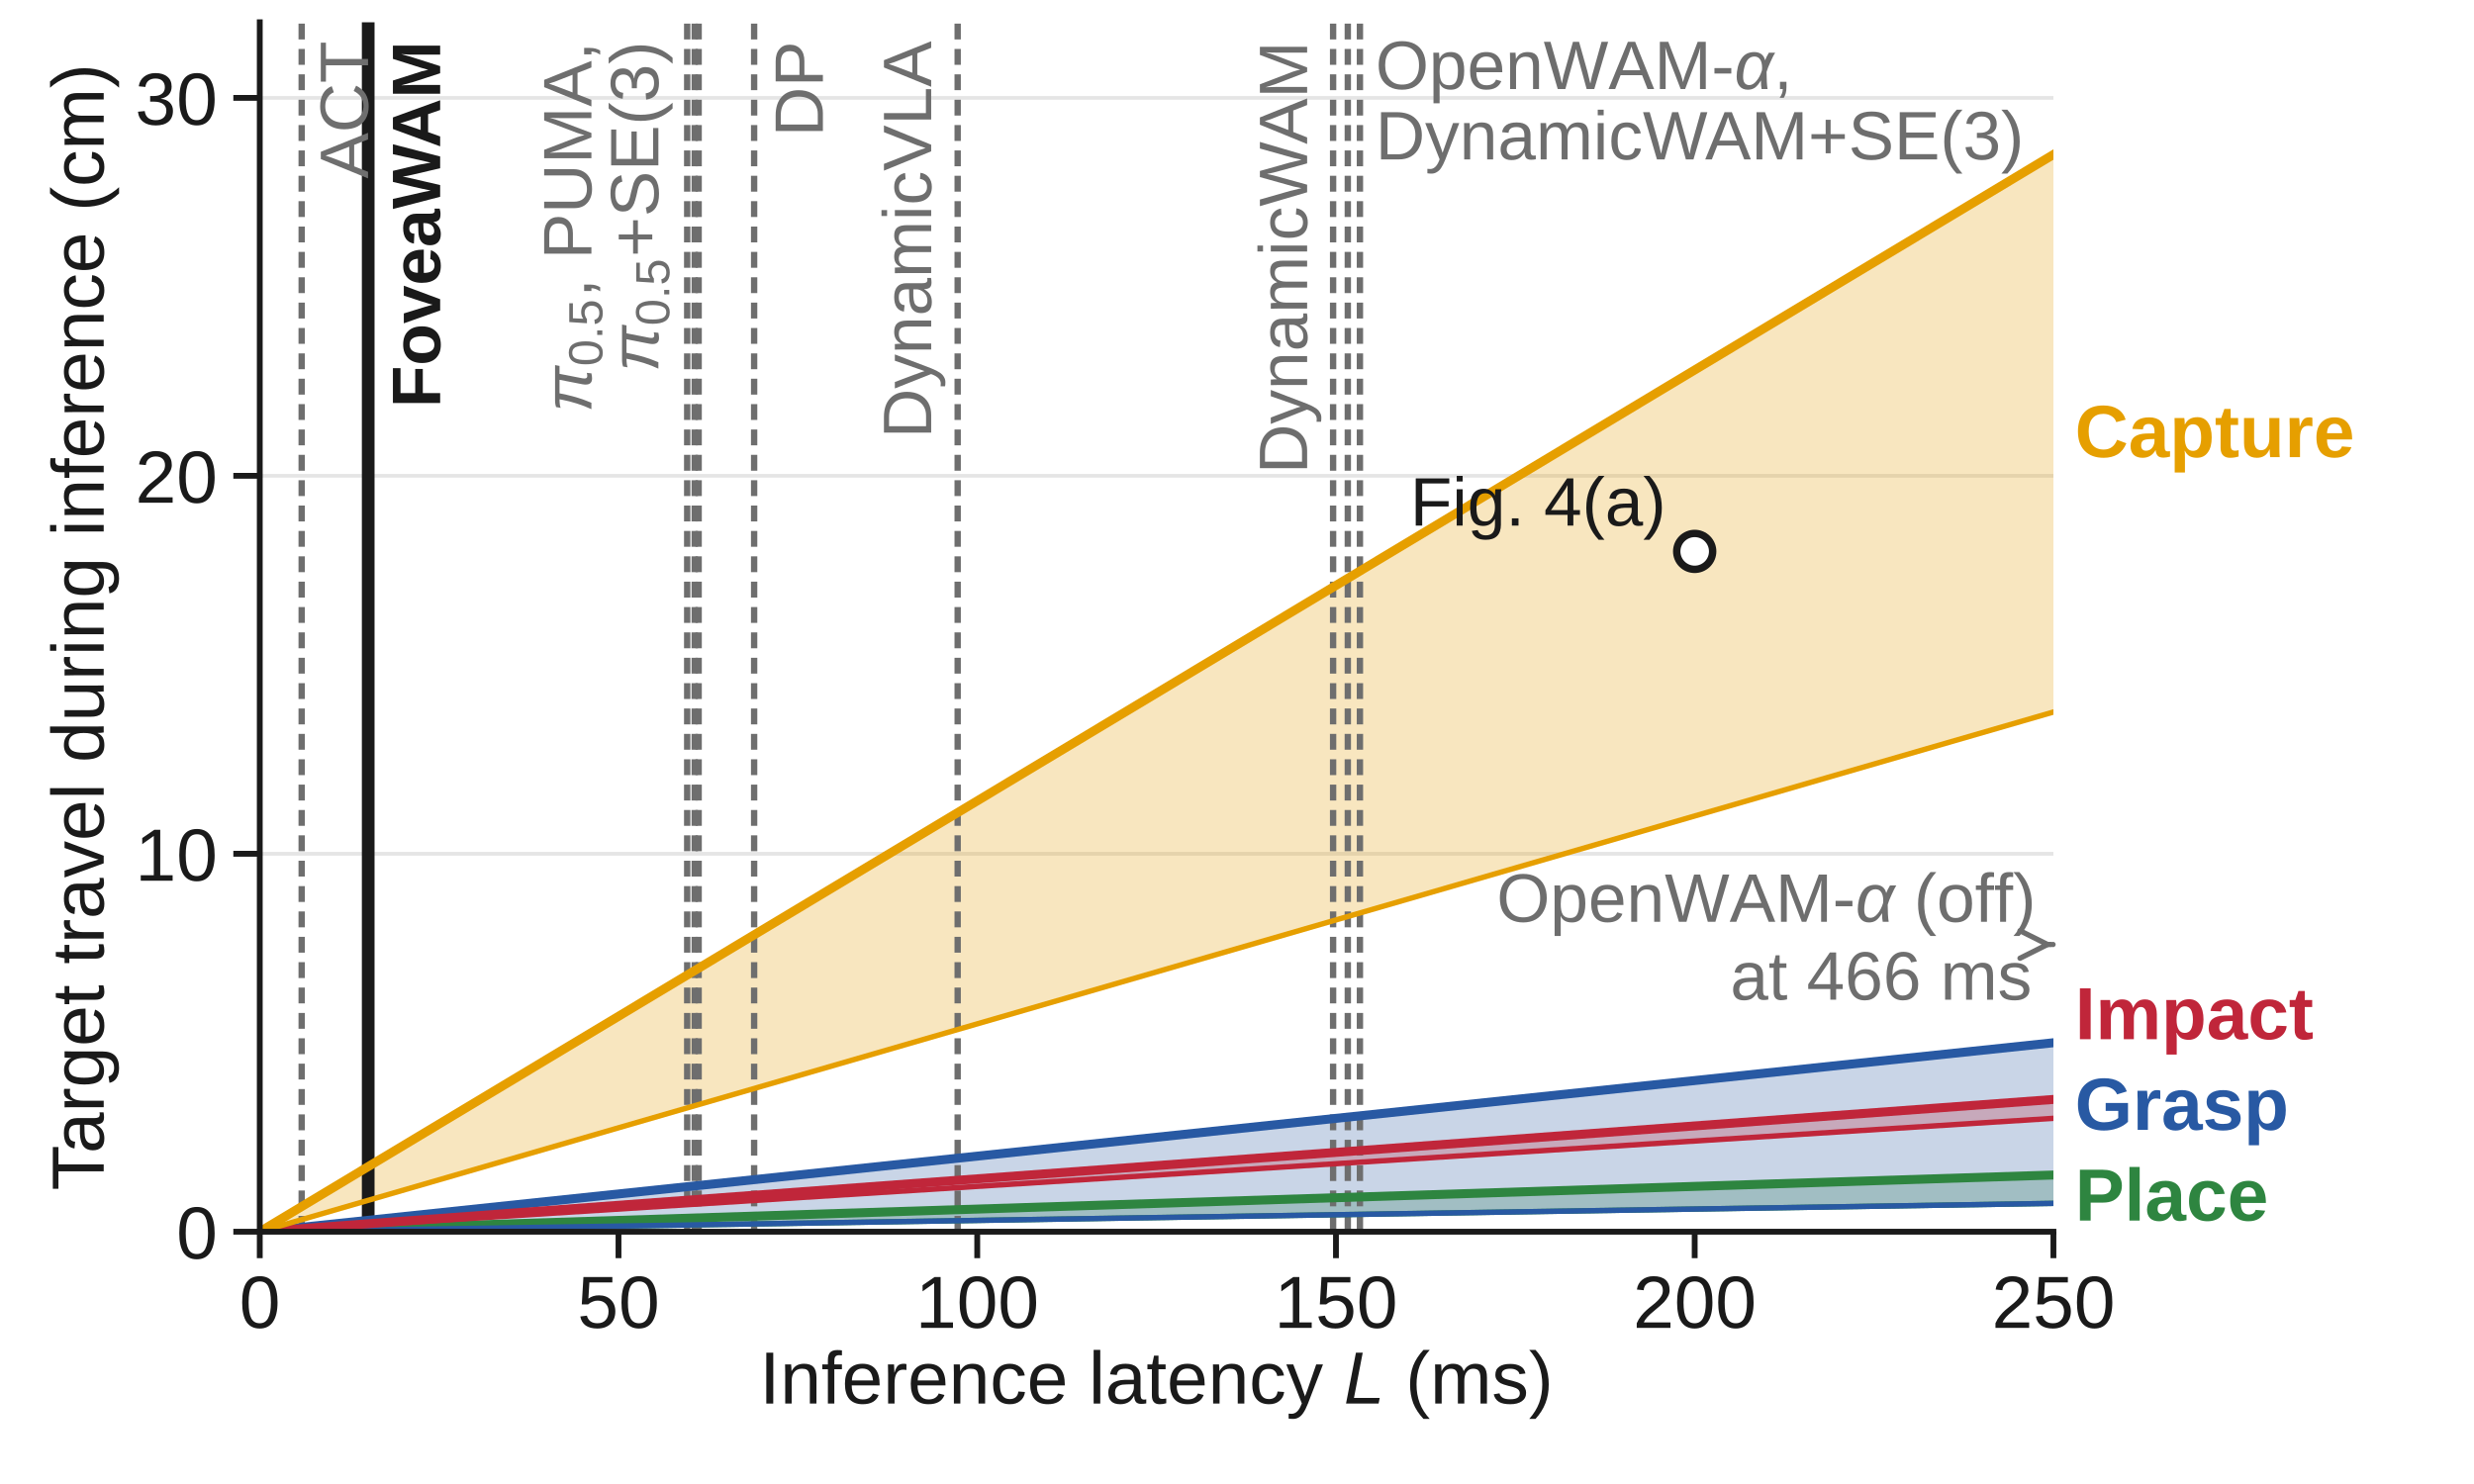
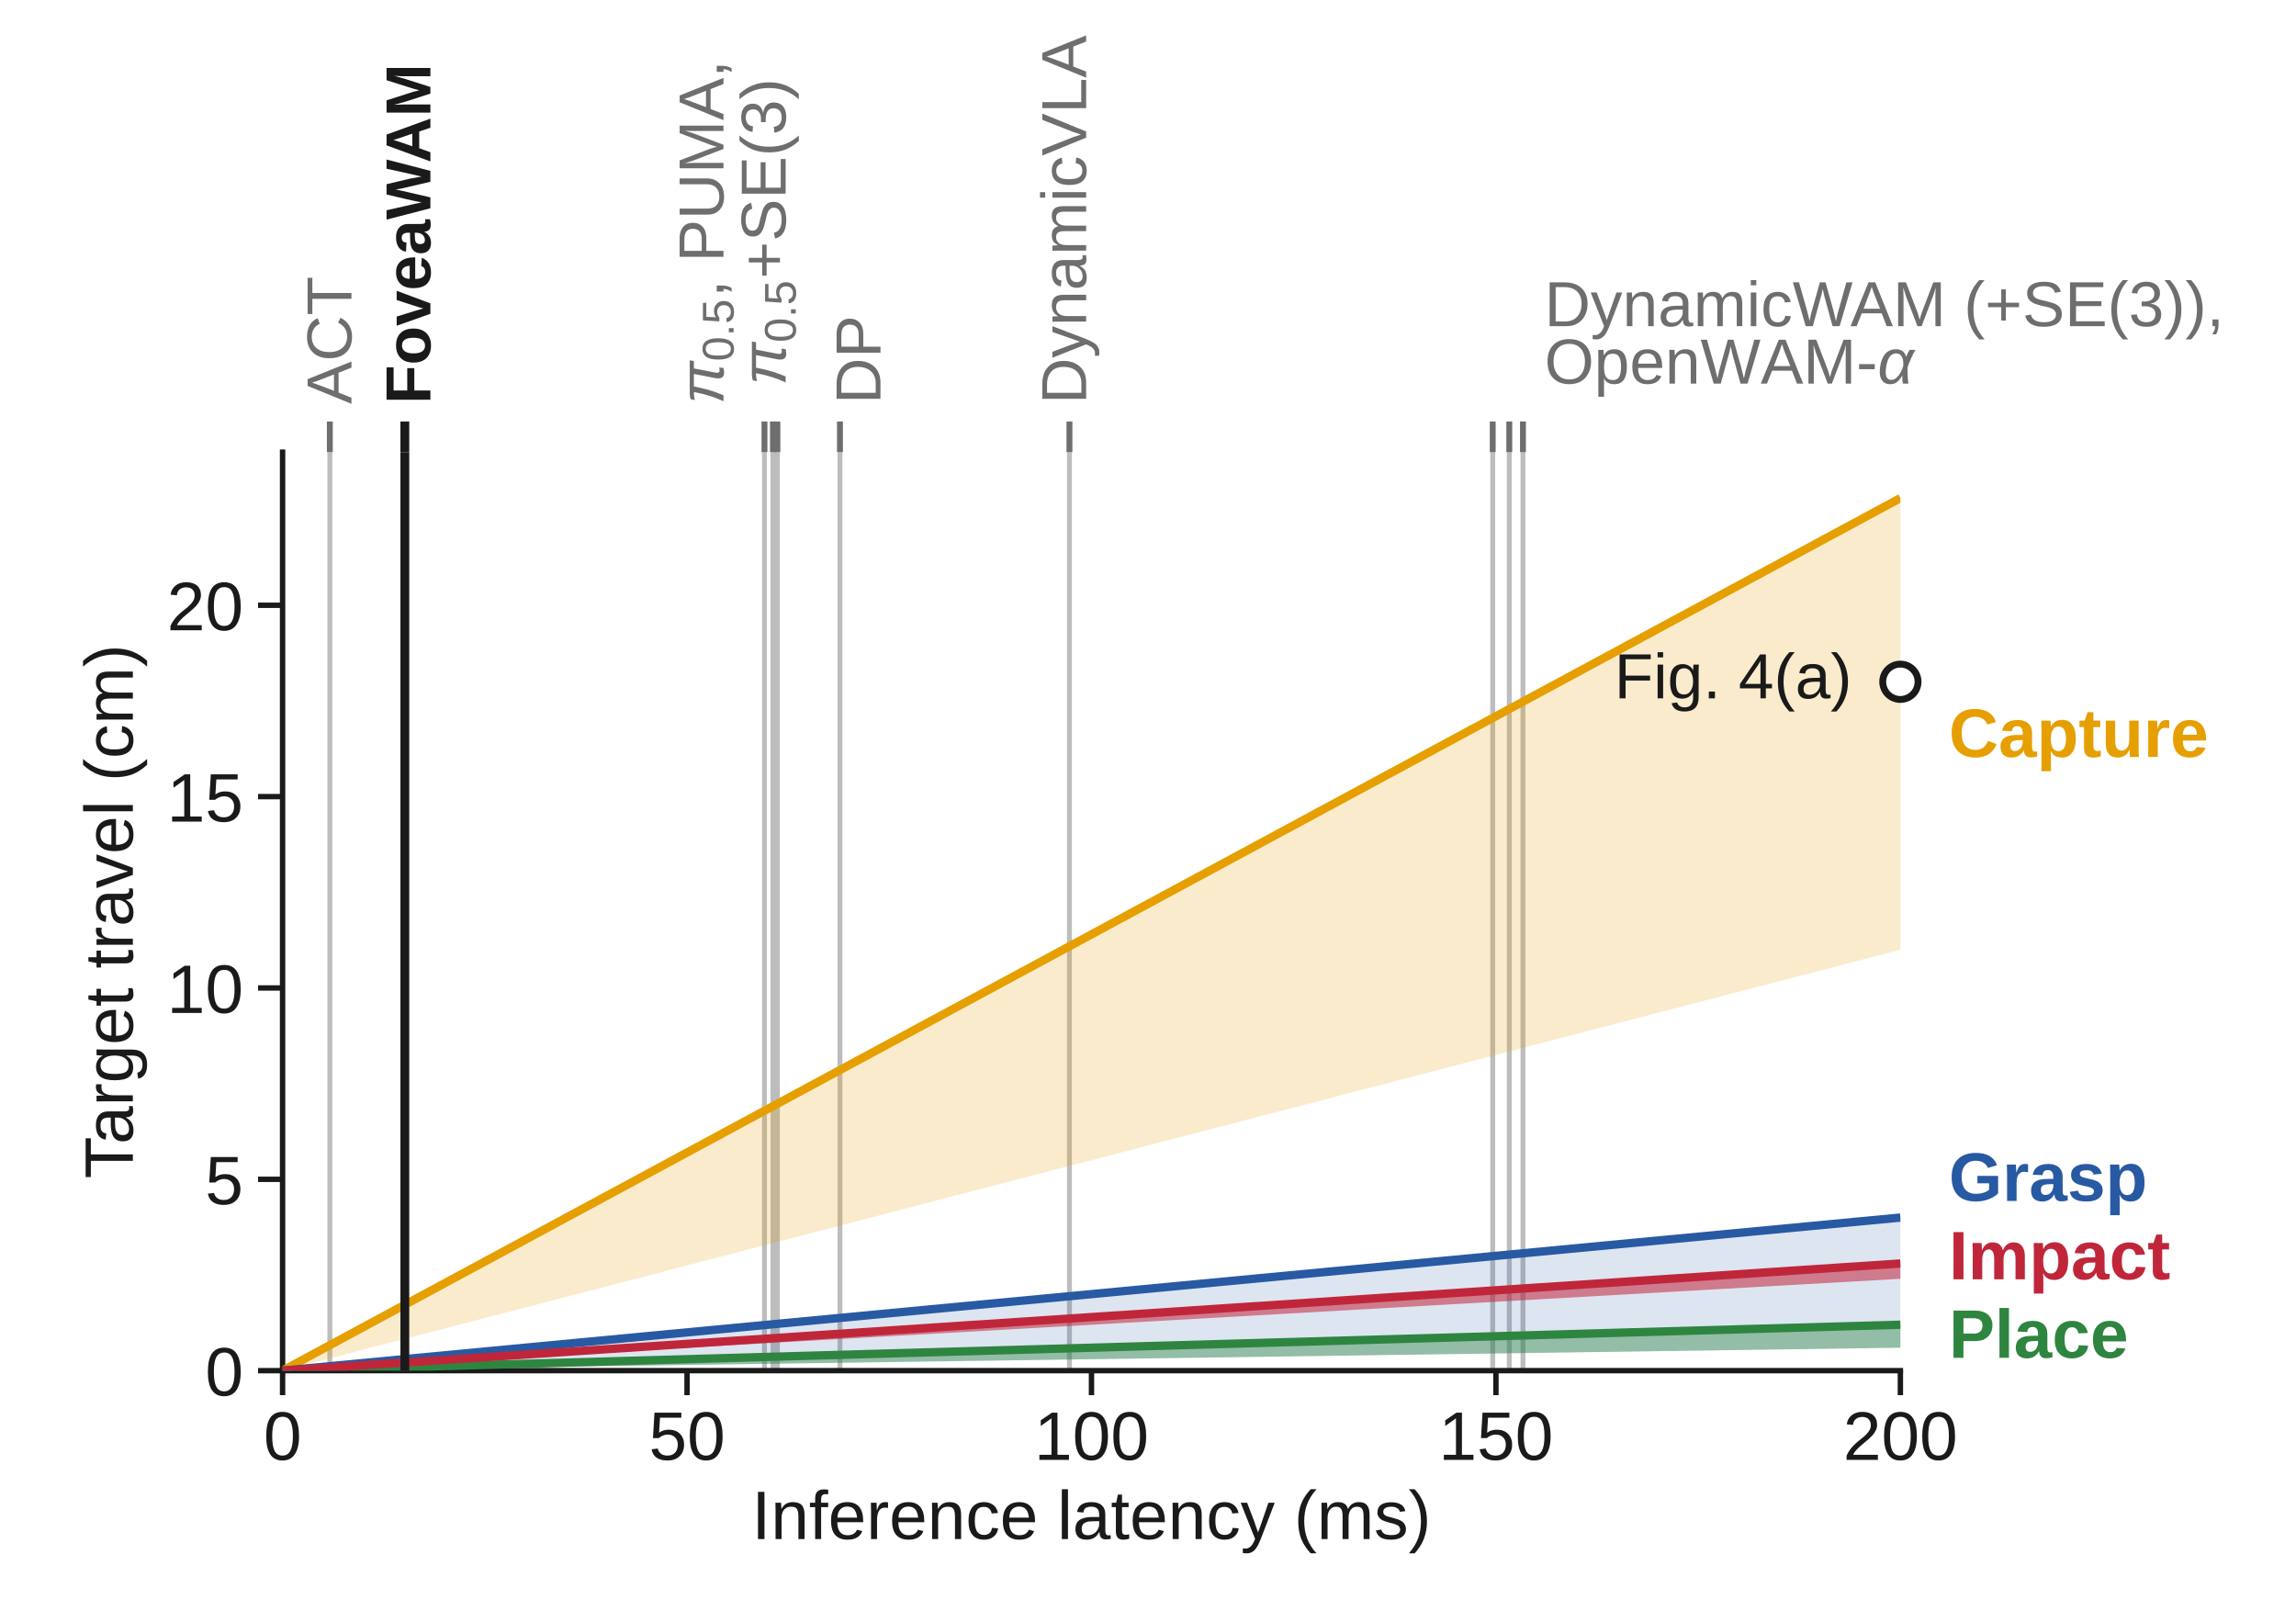
- <svg xmlns="http://www.w3.org/2000/svg" xmlns:xlink="http://www.w3.org/1999/xlink" width="234pt" height="140.4pt" viewBox="0 0 234 140.4" version="1.1">
+ <svg xmlns="http://www.w3.org/2000/svg" xmlns:xlink="http://www.w3.org/1999/xlink" width="234pt" height="164.16pt" viewBox="0 0 234 164.16" version="1.1">
  <defs>
    <style type="text/css">*{stroke-linejoin: round; stroke-linecap: butt}</style>
  </defs>
  <g id="figure_1">
    <g id="patch_1">
-       <path d="M 0 140.4  L 234 140.4  L 234 0  L 0 0  z " style="fill: #ffffff" />
+       <path d="M 0 164.16  L 234 164.16  L 234 0  L 0 0  z " style="fill: #ffffff" />
    </g>
    <g id="axes_1">
      <g id="patch_2">
-         <path d="M 24.57 116.532  L 194.22 116.532  L 194.22 2.106  L 24.57 2.106  z " style="fill: #ffffff" />
+         <path d="M 28.8 139.68  L 193.68 139.68  L 193.68 46.08  L 28.8 46.08  z " style="fill: #ffffff" />
+       </g>
+       <g id="line2d_1">
+         <path d="M 33.616 139.68  L 33.616 46.08  " clip-path="url(#p9ac12b95b9)" style="fill: none; stroke: #bdbdbd; stroke-width: 0.5; stroke-linecap: square" />
+       </g>
+       <g id="line2d_2">
+         <path d="M 85.606 139.68  L 85.606 46.08  " clip-path="url(#p9ac12b95b9)" style="fill: none; stroke: #bdbdbd; stroke-width: 0.5; stroke-linecap: square" />
+       </g>
+       <g id="line2d_3">
+         <path d="M 77.912 139.68  L 77.912 46.08  " clip-path="url(#p9ac12b95b9)" style="fill: none; stroke: #bdbdbd; stroke-width: 0.5; stroke-linecap: square" />
+       </g>
+       <g id="line2d_4">
+         <path d="M 79.229 139.68  L 79.229 46.08  " clip-path="url(#p9ac12b95b9)" style="fill: none; stroke: #bdbdbd; stroke-width: 0.5; stroke-linecap: square" />
+       </g>
+       <g id="line2d_5">
+         <path d="M 108.993 139.68  L 108.993 46.08  " clip-path="url(#p9ac12b95b9)" style="fill: none; stroke: #bdbdbd; stroke-width: 0.5; stroke-linecap: square" />
+       </g>
+       <g id="line2d_6">
+         <path d="M 153.822 139.68  L 153.822 46.08  " clip-path="url(#p9ac12b95b9)" style="fill: none; stroke: #bdbdbd; stroke-width: 0.5; stroke-linecap: square" />
+       </g>
+       <g id="line2d_7">
+         <path d="M 152.132 139.68  L 152.132 46.08  " clip-path="url(#p9ac12b95b9)" style="fill: none; stroke: #bdbdbd; stroke-width: 0.5; stroke-linecap: square" />
+       </g>
+       <g id="line2d_8">
+         <path d="M 155.214 139.68  L 155.214 46.08  " clip-path="url(#p9ac12b95b9)" style="fill: none; stroke: #bdbdbd; stroke-width: 0.5; stroke-linecap: square" />
+       </g>
+       <g id="line2d_9">
+         <path d="M 78.777 139.68  L 78.777 46.08  " clip-path="url(#p9ac12b95b9)" style="fill: none; stroke: #bdbdbd; stroke-width: 0.5; stroke-linecap: square" />
      </g>
      <g id="matplotlib.axis_1">
        <g id="xtick_1">
-           <g id="line2d_1">
+           <g id="line2d_10">
            <defs>
-               <path id="me0f087874d" d="M 0 0  L 0 2.5  " style="stroke: #1a1a1a; stroke-width: 0.55" />
+               <path id="m6f6cb8766a" d="M 0 0  L 0 2.5  " style="stroke: #1a1a1a; stroke-width: 0.55" />
            </defs>
            <g>
-               <use xlink:href="#me0f087874d" x="24.57" y="116.532" style="fill: #1a1a1a; stroke: #1a1a1a; stroke-width: 0.55" />
+               <use xlink:href="#m6f6cb8766a" x="28.8" y="139.68" style="fill: #1a1a1a; stroke: #1a1a1a; stroke-width: 0.55" />
            </g>
          </g>
          <g id="text_1">
-             <text style="font-size: 7px; font-family: 'Liberation Sans'; text-anchor: middle; fill: #1a1a1a" x="24.57" y="125.628" transform="rotate(-0 24.57 125.6282)">0</text>
+             <text style="font-size: 7px; font-family: 'Liberation Sans'; text-anchor: middle; fill: #1a1a1a" x="28.8" y="148.776" transform="rotate(-0 28.8 148.7762)">0</text>
          </g>
        </g>
        <g id="xtick_2">
-           <g id="line2d_2">
-             <g>
-               <use xlink:href="#me0f087874d" x="58.5" y="116.532" style="fill: #1a1a1a; stroke: #1a1a1a; stroke-width: 0.55" />
+           <g id="line2d_11">
+             <g>
+               <use xlink:href="#m6f6cb8766a" x="70.02" y="139.68" style="fill: #1a1a1a; stroke: #1a1a1a; stroke-width: 0.55" />
            </g>
          </g>
          <g id="text_2">
-             <text style="font-size: 7px; font-family: 'Liberation Sans'; text-anchor: middle; fill: #1a1a1a" x="58.5" y="125.628" transform="rotate(-0 58.5 125.6282)">50</text>
+             <text style="font-size: 7px; font-family: 'Liberation Sans'; text-anchor: middle; fill: #1a1a1a" x="70.02" y="148.776" transform="rotate(-0 70.02 148.7762)">50</text>
          </g>
        </g>
        <g id="xtick_3">
-           <g id="line2d_3">
-             <g>
-               <use xlink:href="#me0f087874d" x="92.43" y="116.532" style="fill: #1a1a1a; stroke: #1a1a1a; stroke-width: 0.55" />
+           <g id="line2d_12">
+             <g>
+               <use xlink:href="#m6f6cb8766a" x="111.24" y="139.68" style="fill: #1a1a1a; stroke: #1a1a1a; stroke-width: 0.55" />
            </g>
          </g>
          <g id="text_3">
-             <text style="font-size: 7px; font-family: 'Liberation Sans'; text-anchor: middle; fill: #1a1a1a" x="92.43" y="125.628" transform="rotate(-0 92.43 125.6282)">100</text>
+             <text style="font-size: 7px; font-family: 'Liberation Sans'; text-anchor: middle; fill: #1a1a1a" x="111.24" y="148.776" transform="rotate(-0 111.24 148.7762)">100</text>
          </g>
        </g>
        <g id="xtick_4">
-           <g id="line2d_4">
-             <g>
-               <use xlink:href="#me0f087874d" x="126.36" y="116.532" style="fill: #1a1a1a; stroke: #1a1a1a; stroke-width: 0.55" />
+           <g id="line2d_13">
+             <g>
+               <use xlink:href="#m6f6cb8766a" x="152.46" y="139.68" style="fill: #1a1a1a; stroke: #1a1a1a; stroke-width: 0.55" />
            </g>
          </g>
          <g id="text_4">
-             <text style="font-size: 7px; font-family: 'Liberation Sans'; text-anchor: middle; fill: #1a1a1a" x="126.36" y="125.628" transform="rotate(-0 126.36 125.6282)">150</text>
+             <text style="font-size: 7px; font-family: 'Liberation Sans'; text-anchor: middle; fill: #1a1a1a" x="152.46" y="148.776" transform="rotate(-0 152.46 148.7762)">150</text>
          </g>
        </g>
        <g id="xtick_5">
-           <g id="line2d_5">
-             <g>
-               <use xlink:href="#me0f087874d" x="160.29" y="116.532" style="fill: #1a1a1a; stroke: #1a1a1a; stroke-width: 0.55" />
+           <g id="line2d_14">
+             <g>
+               <use xlink:href="#m6f6cb8766a" x="193.68" y="139.68" style="fill: #1a1a1a; stroke: #1a1a1a; stroke-width: 0.55" />
            </g>
          </g>
          <g id="text_5">
-             <text style="font-size: 7px; font-family: 'Liberation Sans'; text-anchor: middle; fill: #1a1a1a" x="160.29" y="125.628" transform="rotate(-0 160.29 125.6282)">200</text>
-           </g>
-         </g>
-         <g id="xtick_6">
-           <g id="line2d_6">
-             <g>
-               <use xlink:href="#me0f087874d" x="194.22" y="116.532" style="fill: #1a1a1a; stroke: #1a1a1a; stroke-width: 0.55" />
-             </g>
-           </g>
-           <g id="text_6">
-             <text style="font-size: 7px; font-family: 'Liberation Sans'; text-anchor: middle; fill: #1a1a1a" x="194.22" y="125.628" transform="rotate(-0 194.22 125.6282)">250</text>
-           </g>
-         </g>
-         <g id="text_7">
-           <g style="fill: #1a1a1a" transform="translate(71.84 133.7113)">
-             <text>
-               <tspan x="0" y="-0.922" style="font-size: 7px; font-family: 'Liberation Sans'; fill: #1a1a1a">I</tspan>
-               <tspan x="1.945" y="-0.922" style="font-size: 7px; font-family: 'Liberation Sans'; fill: #1a1a1a">n</tspan>
-               <tspan x="5.838" y="-0.922" style="font-size: 7px; font-family: 'Liberation Sans'; fill: #1a1a1a">f</tspan>
-               <tspan x="7.783" y="-0.922" style="font-size: 7px; font-family: 'Liberation Sans'; fill: #1a1a1a">e</tspan>
-               <tspan x="11.676" y="-0.922" style="font-size: 7px; font-family: 'Liberation Sans'; fill: #1a1a1a">r</tspan>
-               <tspan x="14.007" y="-0.922" style="font-size: 7px; font-family: 'Liberation Sans'; fill: #1a1a1a">e</tspan>
-               <tspan x="17.9" y="-0.922" style="font-size: 7px; font-family: 'Liberation Sans'; fill: #1a1a1a">n</tspan>
-               <tspan x="21.793" y="-0.922" style="font-size: 7px; font-family: 'Liberation Sans'; fill: #1a1a1a">c</tspan>
-               <tspan x="25.293" y="-0.922" style="font-size: 7px; font-family: 'Liberation Sans'; fill: #1a1a1a">e</tspan>
-               <tspan x="29.186" y="-0.922" style="font-size: 7px; font-family: 'Liberation Sans'; fill: #1a1a1a"> </tspan>
-               <tspan x="31.131" y="-0.922" style="font-size: 7px; font-family: 'Liberation Sans'; fill: #1a1a1a">l</tspan>
-               <tspan x="32.686" y="-0.922" style="font-size: 7px; font-family: 'Liberation Sans'; fill: #1a1a1a">a</tspan>
-               <tspan x="36.579" y="-0.922" style="font-size: 7px; font-family: 'Liberation Sans'; fill: #1a1a1a">t</tspan>
-               <tspan x="38.524" y="-0.922" style="font-size: 7px; font-family: 'Liberation Sans'; fill: #1a1a1a">e</tspan>
-               <tspan x="42.417" y="-0.922" style="font-size: 7px; font-family: 'Liberation Sans'; fill: #1a1a1a">n</tspan>
-               <tspan x="46.31" y="-0.922" style="font-size: 7px; font-family: 'Liberation Sans'; fill: #1a1a1a">c</tspan>
-               <tspan x="49.81" y="-0.922" style="font-size: 7px; font-family: 'Liberation Sans'; fill: #1a1a1a">y</tspan>
-               <tspan x="53.31" y="-0.922" style="font-size: 7px; font-family: 'Liberation Sans'; fill: #1a1a1a"> </tspan>
-               <tspan x="59.148" y="-0.922" style="font-size: 7px; font-family: 'Liberation Sans'; fill: #1a1a1a"> </tspan>
-               <tspan x="61.093" y="-0.922" style="font-size: 7px; font-family: 'Liberation Sans'; fill: #1a1a1a">(</tspan>
-               <tspan x="63.424" y="-0.922" style="font-size: 7px; font-family: 'Liberation Sans'; fill: #1a1a1a">m</tspan>
-               <tspan x="69.255" y="-0.922" style="font-size: 7px; font-family: 'Liberation Sans'; fill: #1a1a1a">s</tspan>
-               <tspan x="72.755" y="-0.922" style="font-size: 7px; font-family: 'Liberation Sans'; fill: #1a1a1a">)</tspan>
-               <tspan x="55.255" y="-0.922" style="font-style: italic; font-size: 7px; font-family: 'Liberation Sans'; fill: #1a1a1a">L</tspan>
-             </text>
-           </g>
+             <text style="font-size: 7px; font-family: 'Liberation Sans'; text-anchor: middle; fill: #1a1a1a" x="193.68" y="148.776" transform="rotate(-0 193.68 148.7762)">200</text>
+           </g>
+         </g>
+         <g id="text_6">
+           <text style="font-size: 7px; font-family: 'Liberation Sans'; text-anchor: middle; fill: #1a1a1a" x="111.24" y="156.846" transform="rotate(-0 111.24 156.8455)">Inference latency (ms)</text>
        </g>
      </g>
      <g id="matplotlib.axis_2">
        <g id="ytick_1">
-           <g id="line2d_7">
-             <path d="M 24.57 116.532  L 194.22 116.532  " clip-path="url(#pb2170a3e5e)" style="fill: none; stroke: #e5e5e5; stroke-width: 0.35; stroke-linecap: square" />
-           </g>
-           <g id="line2d_8">
+           <g id="line2d_15">
            <defs>
-               <path id="mf1b3d84fa2" d="M 0 0  L -2.5 0  " style="stroke: #1a1a1a; stroke-width: 0.55" />
+               <path id="m7fd2b813ad" d="M 0 0  L -2.5 0  " style="stroke: #1a1a1a; stroke-width: 0.55" />
            </defs>
            <g>
-               <use xlink:href="#mf1b3d84fa2" x="24.57" y="116.532" style="fill: #1a1a1a; stroke: #1a1a1a; stroke-width: 0.55" />
+               <use xlink:href="#m7fd2b813ad" x="28.8" y="139.68" style="fill: #1a1a1a; stroke: #1a1a1a; stroke-width: 0.55" />
+             </g>
+           </g>
+           <g id="text_7">
+             <text style="font-size: 7px; font-family: 'Liberation Sans'; text-anchor: end; fill: #1a1a1a" x="24.8" y="142.228" transform="rotate(-0 24.8 142.2281)">0</text>
+           </g>
+         </g>
+         <g id="ytick_2">
+           <g id="line2d_16">
+             <g>
+               <use xlink:href="#m7fd2b813ad" x="28.8" y="120.18" style="fill: #1a1a1a; stroke: #1a1a1a; stroke-width: 0.55" />
            </g>
          </g>
          <g id="text_8">
-             <text style="font-size: 7px; font-family: 'Liberation Sans'; text-anchor: end; fill: #1a1a1a" x="20.57" y="119.08" transform="rotate(-0 20.57 119.0801)">0</text>
-           </g>
-         </g>
-         <g id="ytick_2">
-           <g id="line2d_9">
-             <path d="M 24.57 80.774  L 194.22 80.774  " clip-path="url(#pb2170a3e5e)" style="fill: none; stroke: #e5e5e5; stroke-width: 0.35; stroke-linecap: square" />
-           </g>
-           <g id="line2d_10">
-             <g>
-               <use xlink:href="#mf1b3d84fa2" x="24.57" y="80.774" style="fill: #1a1a1a; stroke: #1a1a1a; stroke-width: 0.55" />
+             <text style="font-size: 7px; font-family: 'Liberation Sans'; text-anchor: end; fill: #1a1a1a" x="24.8" y="122.728" transform="rotate(-0 24.8 122.7281)">5</text>
+           </g>
+         </g>
+         <g id="ytick_3">
+           <g id="line2d_17">
+             <g>
+               <use xlink:href="#m7fd2b813ad" x="28.8" y="100.68" style="fill: #1a1a1a; stroke: #1a1a1a; stroke-width: 0.55" />
            </g>
          </g>
          <g id="text_9">
-             <text style="font-size: 7px; font-family: 'Liberation Sans'; text-anchor: end; fill: #1a1a1a" x="20.57" y="83.322" transform="rotate(-0 20.57 83.32197)">10</text>
-           </g>
-         </g>
-         <g id="ytick_3">
-           <g id="line2d_11">
-             <path d="M 24.57 45.016  L 194.22 45.016  " clip-path="url(#pb2170a3e5e)" style="fill: none; stroke: #e5e5e5; stroke-width: 0.35; stroke-linecap: square" />
-           </g>
-           <g id="line2d_12">
-             <g>
-               <use xlink:href="#mf1b3d84fa2" x="24.57" y="45.016" style="fill: #1a1a1a; stroke: #1a1a1a; stroke-width: 0.55" />
+             <text style="font-size: 7px; font-family: 'Liberation Sans'; text-anchor: end; fill: #1a1a1a" x="24.8" y="103.228" transform="rotate(-0 24.8 103.2281)">10</text>
+           </g>
+         </g>
+         <g id="ytick_4">
+           <g id="line2d_18">
+             <g>
+               <use xlink:href="#m7fd2b813ad" x="28.8" y="81.18" style="fill: #1a1a1a; stroke: #1a1a1a; stroke-width: 0.55" />
            </g>
          </g>
          <g id="text_10">
-             <text style="font-size: 7px; font-family: 'Liberation Sans'; text-anchor: end; fill: #1a1a1a" x="20.57" y="47.564" transform="rotate(-0 20.57 47.56385)">20</text>
-           </g>
-         </g>
-         <g id="ytick_4">
-           <g id="line2d_13">
-             <path d="M 24.57 9.258  L 194.22 9.258  " clip-path="url(#pb2170a3e5e)" style="fill: none; stroke: #e5e5e5; stroke-width: 0.35; stroke-linecap: square" />
-           </g>
-           <g id="line2d_14">
-             <g>
-               <use xlink:href="#mf1b3d84fa2" x="24.57" y="9.258" style="fill: #1a1a1a; stroke: #1a1a1a; stroke-width: 0.55" />
+             <text style="font-size: 7px; font-family: 'Liberation Sans'; text-anchor: end; fill: #1a1a1a" x="24.8" y="83.728" transform="rotate(-0 24.8 83.7281)">15</text>
+           </g>
+         </g>
+         <g id="ytick_5">
+           <g id="line2d_19">
+             <g>
+               <use xlink:href="#m7fd2b813ad" x="28.8" y="61.68" style="fill: #1a1a1a; stroke: #1a1a1a; stroke-width: 0.55" />
            </g>
          </g>
          <g id="text_11">
-             <text style="font-size: 7px; font-family: 'Liberation Sans'; text-anchor: end; fill: #1a1a1a" x="20.57" y="11.806" transform="rotate(-0 20.57 11.80572)">30</text>
+             <text style="font-size: 7px; font-family: 'Liberation Sans'; text-anchor: end; fill: #1a1a1a" x="24.8" y="64.228" transform="rotate(-0 24.8 64.2281)">20</text>
          </g>
        </g>
        <g id="text_12">
-           <text style="font-size: 7px; font-family: 'Liberation Sans'; text-anchor: middle; fill: #1a1a1a" x="9.812" y="59.319" transform="rotate(-90 9.811543 59.319)">Target travel during inference (cm)</text>
+           <text style="font-size: 7px; font-family: 'Liberation Sans'; text-anchor: middle; fill: #1a1a1a" x="13.542" y="92.88" transform="rotate(-90 13.54154 92.88)">Target travel (cm)</text>
        </g>
      </g>
      <g id="FillBetweenPolyCollection_1">
        <defs>
-           <path id="mcc41442f93" d="M 24.57 -23.868  L 24.57 -23.868  L 194.22 -26.55  L 194.22 -29.232  L 194.22 -29.232  L 24.57 -23.868  z " />
-         </defs>
-         <g clip-path="url(#pb2170a3e5e)">
-           <use xlink:href="#mcc41442f93" x="0" y="140.4" style="fill: #2e8540; fill-opacity: 0.25" />
+           <path id="m40995c423f" d="M 28.8 -24.48  L 28.8 -24.48  L 193.68 -67.38  L 193.68 -113.4  L 193.68 -113.4  L 28.8 -24.48  z " />
+         </defs>
+         <g clip-path="url(#p9ac12b95b9)">
+           <use xlink:href="#m40995c423f" x="0" y="164.16" style="fill: #e69f00; fill-opacity: 0.2" />
        </g>
      </g>
      <g id="FillBetweenPolyCollection_2">
        <defs>
-           <path id="m25cfc9f601" d="M 24.57 -23.868  L 24.57 -23.868  L 194.22 -26.55  L 194.22 -41.747  L 194.22 -41.747  L 24.57 -23.868  z " />
-         </defs>
-         <g clip-path="url(#pb2170a3e5e)">
-           <use xlink:href="#m25cfc9f601" x="0" y="140.4" style="fill: #2859a3; fill-opacity: 0.25" />
+           <path id="maf79e78d56" d="M 28.8 -24.48  L 28.8 -24.48  L 193.68 -26.82  L 193.68 -40.08  L 193.68 -40.08  L 28.8 -24.48  z " />
+         </defs>
+         <g clip-path="url(#p9ac12b95b9)">
+           <use xlink:href="#maf79e78d56" x="0" y="164.16" style="fill: #2859a3; fill-opacity: 0.16" />
        </g>
      </g>
      <g id="FillBetweenPolyCollection_3">
        <defs>
-           <path id="mb544f20783" d="M 24.57 -23.868  L 24.57 -23.868  L 194.22 -34.595  L 194.22 -36.383  L 194.22 -36.383  L 24.57 -23.868  z " />
-         </defs>
-         <g clip-path="url(#pb2170a3e5e)">
-           <use xlink:href="#mb544f20783" x="0" y="140.4" style="fill: #c0263a; fill-opacity: 0.25" />
+           <path id="md762da2644" d="M 28.8 -24.48  L 28.8 -24.48  L 193.68 -26.82  L 193.68 -29.16  L 193.68 -29.16  L 28.8 -24.48  z " />
+         </defs>
+         <g clip-path="url(#p9ac12b95b9)">
+           <use xlink:href="#md762da2644" x="0" y="164.16" style="fill: #2e8540; fill-opacity: 0.42" />
        </g>
      </g>
      <g id="FillBetweenPolyCollection_4">
        <defs>
-           <path id="me299851ccb" d="M 24.57 -23.868  L 24.57 -23.868  L 194.22 -73.035  L 194.22 -125.779  L 194.22 -125.779  L 24.57 -23.868  z " />
-         </defs>
-         <g clip-path="url(#pb2170a3e5e)">
-           <use xlink:href="#me299851ccb" x="0" y="140.4" style="fill: #e69f00; fill-opacity: 0.25" />
-         </g>
-       </g>
-       <g id="line2d_15">
-         <path d="M 28.535 116.532  L 28.535 2.106  " clip-path="url(#pb2170a3e5e)" style="fill: none; stroke-dasharray: 1.5,0.9; stroke-dashoffset: 0; stroke: #6e6e6e; stroke-width: 0.6" />
-       </g>
-       <g id="line2d_16">
-         <path d="M 71.329 116.532  L 71.329 2.106  " clip-path="url(#pb2170a3e5e)" style="fill: none; stroke-dasharray: 1.5,0.9; stroke-dashoffset: 0; stroke: #6e6e6e; stroke-width: 0.6" />
-       </g>
-       <g id="line2d_17">
-         <path d="M 64.997 116.532  L 64.997 2.106  " clip-path="url(#pb2170a3e5e)" style="fill: none; stroke-dasharray: 1.5,0.9; stroke-dashoffset: 0; stroke: #6e6e6e; stroke-width: 0.6" />
-       </g>
-       <g id="line2d_18">
-         <path d="M 66.081 116.532  L 66.081 2.106  " clip-path="url(#pb2170a3e5e)" style="fill: none; stroke-dasharray: 1.5,0.9; stroke-dashoffset: 0; stroke: #6e6e6e; stroke-width: 0.6" />
-       </g>
-       <g id="line2d_19">
-         <path d="M 90.58 116.532  L 90.58 2.106  " clip-path="url(#pb2170a3e5e)" style="fill: none; stroke-dasharray: 1.5,0.9; stroke-dashoffset: 0; stroke: #6e6e6e; stroke-width: 0.6" />
+           <path id="mcbe72ffe14" d="M 28.8 -24.48  L 28.8 -24.48  L 193.68 -33.84  L 193.68 -35.4  L 193.68 -35.4  L 28.8 -24.48  z " />
+         </defs>
+         <g clip-path="url(#p9ac12b95b9)">
+           <use xlink:href="#mcbe72ffe14" x="0" y="164.16" style="fill: #c0263a; fill-opacity: 0.55" />
+         </g>
+       </g>
+       <g id="patch_3">
+         <path d="M 28.8 139.68  L 28.8 46.08  " style="fill: none; stroke: #1a1a1a; stroke-width: 0.55; stroke-linejoin: miter; stroke-linecap: square" />
+       </g>
+       <g id="patch_4">
+         <path d="M 28.8 139.68  L 193.68 139.68  " style="fill: none; stroke: #1a1a1a; stroke-width: 0.55; stroke-linejoin: miter; stroke-linecap: square" />
+       </g>
+       <g id="text_13">
+         <text style="font-size: 6.5px; font-family: 'Liberation Sans'; text-anchor: end; fill: #1a1a1a" x="188.734" y="71.162" transform="rotate(-0 188.7336 71.16213)">Fig. 4(a)</text>
+       </g>
+       <g id="text_14">
+         <text style="font-weight: 700; font-size: 7px; font-family: 'Liberation Sans'; text-anchor: start; fill: #e69f00" x="198.626" y="77.142" transform="rotate(-0 198.6264 77.14152)">Capture</text>
+       </g>
+       <g id="text_15">
+         <text style="font-weight: 700; font-size: 7px; font-family: 'Liberation Sans'; text-anchor: start; fill: #c0263a" x="198.626" y="130.377" transform="rotate(-0 198.6264 130.3765)">Impact</text>
+       </g>
+       <g id="text_16">
+         <text style="font-weight: 700; font-size: 7px; font-family: 'Liberation Sans'; text-anchor: start; fill: #2859a3" x="198.626" y="122.382" transform="rotate(-0 198.6264 122.3815)">Grasp</text>
+       </g>
+       <g id="text_17">
+         <text style="font-weight: 700; font-size: 7px; font-family: 'Liberation Sans'; text-anchor: start; fill: #2e8540" x="198.626" y="138.372" transform="rotate(-0 198.6264 138.3715)">Place</text>
      </g>
      <g id="line2d_20">
-         <path d="M 127.481 116.532  L 127.481 2.106  " clip-path="url(#pb2170a3e5e)" style="fill: none; stroke-dasharray: 1.5,0.9; stroke-dashoffset: 0; stroke: #6e6e6e; stroke-width: 0.6" />
+         <path d="M 28.8 139.68  L 193.68 50.76  " clip-path="url(#p9ac12b95b9)" style="fill: none; stroke: #e69f00; stroke-width: 0.85" />
      </g>
      <g id="line2d_21">
-         <path d="M 126.09 116.532  L 126.09 2.106  " clip-path="url(#pb2170a3e5e)" style="fill: none; stroke-dasharray: 1.5,0.9; stroke-dashoffset: 0; stroke: #6e6e6e; stroke-width: 0.6" />
+         <path d="M 28.8 139.68  L 193.68 124.08  " clip-path="url(#p9ac12b95b9)" style="fill: none; stroke: #2859a3; stroke-width: 0.85" />
      </g>
      <g id="line2d_22">
-         <path d="M 128.627 116.532  L 128.627 2.106  " clip-path="url(#pb2170a3e5e)" style="fill: none; stroke-dasharray: 1.5,0.9; stroke-dashoffset: 0; stroke: #6e6e6e; stroke-width: 0.6" />
+         <path d="M 28.8 139.68  L 193.68 135  " clip-path="url(#p9ac12b95b9)" style="fill: none; stroke: #2e8540; stroke-width: 0.85" />
      </g>
      <g id="line2d_23">
-         <path d="M 65.708 116.532  L 65.708 2.106  " clip-path="url(#pb2170a3e5e)" style="fill: none; stroke-dasharray: 1.5,0.9; stroke-dashoffset: 0; stroke: #6e6e6e; stroke-width: 0.6" />
+         <path d="M 28.8 139.68  L 193.68 128.76  " clip-path="url(#p9ac12b95b9)" style="fill: none; stroke: #c0263a; stroke-width: 0.85" />
      </g>
      <g id="line2d_24">
-         <path d="M 34.826 116.532  L 34.826 2.106  " clip-path="url(#pb2170a3e5e)" style="fill: none; stroke: #1a1a1a; stroke-width: 1.2; stroke-linecap: square" />
+         <path d="M 41.259 139.68  L 41.259 46.08  " clip-path="url(#p9ac12b95b9)" style="fill: none; stroke: #1a1a1a; stroke-width: 0.9; stroke-linecap: square" />
      </g>
      <g id="line2d_25">
-         <path d="M 24.57 116.532  L 194.22 111.168  " clip-path="url(#pb2170a3e5e)" style="fill: none; stroke: #2e8540; stroke-width: 0.85; stroke-linecap: square" />
-       </g>
+         <defs>
+           <path id="m4ebd6d5c99" d="M 0 1.8  C 0.477 1.8 0.935 1.61 1.273 1.273  C 1.61 0.935 1.8 0.477 1.8 0  C 1.8 -0.477 1.61 -0.935 1.273 -1.273  C 0.935 -1.61 0.477 -1.8 0 -1.8  C -0.477 -1.8 -0.935 -1.61 -1.273 -1.273  C -1.61 -0.935 -1.8 -0.477 -1.8 0  C -1.8 0.477 -1.61 0.935 -1.273 1.273  C -0.935 1.61 -0.477 1.8 0 1.8  z " style="stroke: #1a1a1a; stroke-width: 0.7" />
+         </defs>
+         <g>
+           <use xlink:href="#m4ebd6d5c99" x="193.68" y="69.48" style="fill: #ffffff; stroke: #1a1a1a; stroke-width: 0.7" />
+         </g>
+       </g>
+     </g>
+     <g id="axes_2">
      <g id="line2d_26">
-         <path d="M 24.57 116.532  L 194.22 113.85  " clip-path="url(#pb2170a3e5e)" style="fill: none; stroke: #2e8540; stroke-width: 0.51; stroke-linecap: square" />
+         <path d="M 33.616 46.08  L 33.616 42.955  " style="fill: none; stroke: #6e6e6e; stroke-width: 0.6" />
      </g>
      <g id="line2d_27">
-         <path d="M 24.57 116.532  L 194.22 98.653  " clip-path="url(#pb2170a3e5e)" style="fill: none; stroke: #2859a3; stroke-width: 0.85; stroke-linecap: square" />
+         <path d="M 85.606 46.08  L 85.606 42.955  " style="fill: none; stroke: #6e6e6e; stroke-width: 0.6" />
      </g>
      <g id="line2d_28">
-         <path d="M 24.57 116.532  L 194.22 113.85  " clip-path="url(#pb2170a3e5e)" style="fill: none; stroke: #2859a3; stroke-width: 0.51; stroke-linecap: square" />
+         <path d="M 77.912 46.08  L 77.912 42.955  " style="fill: none; stroke: #6e6e6e; stroke-width: 0.6" />
      </g>
      <g id="line2d_29">
-         <path d="M 24.57 116.532  L 194.22 104.017  " clip-path="url(#pb2170a3e5e)" style="fill: none; stroke: #c0263a; stroke-width: 0.85; stroke-linecap: square" />
+         <path d="M 79.229 46.08  L 79.229 42.955  " style="fill: none; stroke: #6e6e6e; stroke-width: 0.6" />
      </g>
      <g id="line2d_30">
-         <path d="M 24.57 116.532  L 194.22 105.805  " clip-path="url(#pb2170a3e5e)" style="fill: none; stroke: #c0263a; stroke-width: 0.51; stroke-linecap: square" />
+         <path d="M 108.993 46.08  L 108.993 42.955  " style="fill: none; stroke: #6e6e6e; stroke-width: 0.6" />
      </g>
      <g id="line2d_31">
-         <path d="M 24.57 116.532  L 194.22 14.621  " clip-path="url(#pb2170a3e5e)" style="fill: none; stroke: #e69f00; stroke-width: 0.85; stroke-linecap: square" />
+         <path d="M 153.822 46.08  L 153.822 42.955  " style="fill: none; stroke: #6e6e6e; stroke-width: 0.6" />
      </g>
      <g id="line2d_32">
-         <path d="M 24.57 116.532  L 194.22 67.365  " clip-path="url(#pb2170a3e5e)" style="fill: none; stroke: #e69f00; stroke-width: 0.51; stroke-linecap: square" />
-       </g>
-       <g id="patch_3">
-         <path d="M 24.57 116.532  L 24.57 2.106  " style="fill: none; stroke: #1a1a1a; stroke-width: 0.55; stroke-linejoin: miter; stroke-linecap: square" />
-       </g>
-       <g id="patch_4">
-         <path d="M 24.57 116.532  L 194.22 116.532  " style="fill: none; stroke: #1a1a1a; stroke-width: 0.55; stroke-linejoin: miter; stroke-linecap: square" />
-       </g>
-       <g id="text_13">
-         <text style="font-size: 6.5px; font-family: 'Liberation Sans'; fill: #6e6e6e" transform="translate(34.81125 16.89391) rotate(-90)">ACT</text>
-       </g>
-       <g id="text_14">
-         <text style="font-weight: 700; font-size: 6.5px; font-family: 'Liberation Sans'; fill: #1a1a1a" transform="translate(41.63159 38.56328) rotate(-90)">FoveaWAM</text>
-       </g>
-       <g id="text_15">
-         <g style="fill: #6e6e6e" transform="translate(56.46865 38.99391) rotate(-90)">
+         <path d="M 152.132 46.08  L 152.132 42.955  " style="fill: none; stroke: #6e6e6e; stroke-width: 0.6" />
+       </g>
+       <g id="line2d_33">
+         <path d="M 155.214 46.08  L 155.214 42.955  " style="fill: none; stroke: #6e6e6e; stroke-width: 0.6" />
+       </g>
+       <g id="line2d_34">
+         <path d="M 78.777 46.08  L 78.777 42.955  " style="fill: none; stroke: #6e6e6e; stroke-width: 0.6" />
+       </g>
+       <g id="line2d_35">
+         <path d="M 41.259 46.08  L 41.259 42.955  " style="fill: none; stroke: #1a1a1a; stroke-width: 0.9" />
+       </g>
+       <g id="text_18">
+         <text style="font-size: 6.5px; font-family: 'Liberation Sans'; fill: #6e6e6e" transform="translate(35.81894 41.1696) rotate(-90)">ACT</text>
+       </g>
+       <g id="text_19">
+         <text style="font-weight: 700; font-size: 6.5px; font-family: 'Liberation Sans'; fill: #1a1a1a" transform="translate(43.86455 41.1696) rotate(-90)">FoveaWAM</text>
+       </g>
+       <g id="text_20">
+         <g style="fill: #6e6e6e" transform="translate(74.26587 41.1696) rotate(-90)">
          <text>
            <tspan x="0" y="-0.531" style="font-style: italic; font-size: 6.5px; font-family: 'Liberation Sans'; fill: #6e6e6e">π</tspan>
            <tspan x="4.354" y="0.5" style="font-size: 4.55px; font-family: 'Liberation Sans'; fill: #6e6e6e">0</tspan>
            <tspan x="6.885" y="0.5" style="font-size: 4.55px; font-family: 'Liberation Sans'; fill: #6e6e6e">.</tspan>
            <tspan x="8.149" y="0.5" style="font-size: 4.55px; font-family: 'Liberation Sans'; fill: #6e6e6e">5</tspan>
            <tspan x="10.851" y="-0.531" style="font-size: 6.5px; font-family: 'Liberation Sans'; fill: #6e6e6e">,</tspan>
            <tspan x="12.657" y="-0.531" style="font-size: 6.5px; font-family: 'Liberation Sans'; fill: #6e6e6e"> </tspan>
            <tspan x="14.463" y="-0.531" style="font-size: 6.5px; font-family: 'Liberation Sans'; fill: #6e6e6e">P</tspan>
            <tspan x="18.799" y="-0.531" style="font-size: 6.5px; font-family: 'Liberation Sans'; fill: #6e6e6e">U</tspan>
            <tspan x="23.493" y="-0.531" style="font-size: 6.5px; font-family: 'Liberation Sans'; fill: #6e6e6e">M</tspan>
            <tspan x="28.907" y="-0.531" style="font-size: 6.5px; font-family: 'Liberation Sans'; fill: #6e6e6e">A</tspan>
            <tspan x="33.243" y="-0.531" style="font-size: 6.5px; font-family: 'Liberation Sans'; fill: #6e6e6e">,</tspan>
          </text>
        </g>
-         <g style="fill: #6e6e6e" transform="translate(62.56875 35.15891) rotate(-90)">
+         <g style="fill: #6e6e6e" transform="translate(80.36597 39.2521) rotate(-90)">
          <text>
            <tspan x="0" y="-0.297" style="font-style: italic; font-size: 6.5px; font-family: 'Liberation Sans'; fill: #6e6e6e">π</tspan>
            <tspan x="4.354" y="0.734" style="font-size: 4.55px; font-family: 'Liberation Sans'; fill: #6e6e6e">0</tspan>
            <tspan x="6.885" y="0.734" style="font-size: 4.55px; font-family: 'Liberation Sans'; fill: #6e6e6e">.</tspan>
            <tspan x="8.149" y="0.734" style="font-size: 4.55px; font-family: 'Liberation Sans'; fill: #6e6e6e">5</tspan>
            <tspan x="10.851" y="-0.297" style="font-size: 6.5px; font-family: 'Liberation Sans'; fill: #6e6e6e">+</tspan>
            <tspan x="14.647" y="-0.297" style="font-size: 6.5px; font-family: 'Liberation Sans'; fill: #6e6e6e">S</tspan>
            <tspan x="18.983" y="-0.297" style="font-size: 6.5px; font-family: 'Liberation Sans'; fill: #6e6e6e">E</tspan>
            <tspan x="23.318" y="-0.297" style="font-size: 6.5px; font-family: 'Liberation Sans'; fill: #6e6e6e">(</tspan>
            <tspan x="25.483" y="-0.297" style="font-size: 6.5px; font-family: 'Liberation Sans'; fill: #6e6e6e">3</tspan>
            <tspan x="29.098" y="-0.297" style="font-size: 6.5px; font-family: 'Liberation Sans'; fill: #6e6e6e">)</tspan>
          </text>
        </g>
      </g>
-       <g id="text_16">
-         <text style="font-size: 6.5px; font-family: 'Liberation Sans'; fill: #6e6e6e" transform="translate(77.83297 12.92383) rotate(-90)">DP</text>
-       </g>
-       <g id="text_17">
-         <text style="font-size: 6.5px; font-family: 'Liberation Sans'; fill: #6e6e6e" transform="translate(88.07497 41.46187) rotate(-90)">DynamicVLA</text>
-       </g>
-       <g id="text_18">
-         <text style="font-size: 6.5px; font-family: 'Liberation Sans'; fill: #6e6e6e" transform="translate(123.6336 44.82055) rotate(-90)">DynamicWAM</text>
-       </g>
-       <g id="text_19">
-         <g style="fill: #6e6e6e" transform="translate(130.0923 8.894036)">
+       <g id="text_21">
+         <text style="font-size: 6.5px; font-family: 'Liberation Sans'; fill: #6e6e6e" transform="translate(89.73318 41.1696) rotate(-90)">DP</text>
+       </g>
+       <g id="text_22">
+         <text style="font-size: 6.5px; font-family: 'Liberation Sans'; fill: #6e6e6e" transform="translate(110.695 41.1696) rotate(-90)">DynamicVLA</text>
+       </g>
+       <g id="text_23">
+         <text style="font-size: 6.5px; font-family: 'Liberation Sans'; fill: #6e6e6e" transform="translate(157.4064 33.24281)">DynamicWAM (+SE(3)),</text>
+         <g style="fill: #6e6e6e" transform="translate(157.4064 39.55955)">
          <text>
            <tspan x="0" y="-0.469" style="font-size: 6.5px; font-family: 'Liberation Sans'; fill: #6e6e6e">O</tspan>
            <tspan x="5.056" y="-0.469" style="font-size: 6.5px; font-family: 'Liberation Sans'; fill: #6e6e6e">p</tspan>
            <tspan x="8.671" y="-0.469" style="font-size: 6.5px; font-family: 'Liberation Sans'; fill: #6e6e6e">e</tspan>
            <tspan x="12.286" y="-0.469" style="font-size: 6.5px; font-family: 'Liberation Sans'; fill: #6e6e6e">n</tspan>
            <tspan x="15.901" y="-0.469" style="font-size: 6.5px; font-family: 'Liberation Sans'; fill: #6e6e6e">W</tspan>
            <tspan x="22.036" y="-0.469" style="font-size: 6.5px; font-family: 'Liberation Sans'; fill: #6e6e6e">A</tspan>
            <tspan x="26.371" y="-0.469" style="font-size: 6.5px; font-family: 'Liberation Sans'; fill: #6e6e6e">M</tspan>
            <tspan x="31.786" y="-0.469" style="font-size: 6.5px; font-family: 'Liberation Sans'; fill: #6e6e6e">-</tspan>
-             <tspan x="37.657" y="-0.469" style="font-size: 6.5px; font-family: 'Liberation Sans'; fill: #6e6e6e">,</tspan>
            <tspan x="33.95" y="-0.469" style="font-style: italic; font-size: 6.5px; font-family: 'Liberation Sans'; fill: #6e6e6e">α</tspan>
          </text>
-         </g>
-         <text style="font-size: 6.5px; font-family: 'Liberation Sans'; fill: #6e6e6e" transform="translate(130.0923 15.08249)">DynamicWAM+SE(3)</text>
-       </g>
-       <g id="patch_5">
-         <path d="M 194.183 89.356  Q 194.202 89.356 193.661 89.356  " style="fill: none; stroke: #6e6e6e; stroke-width: 0.5; stroke-linecap: round" />
-         <path d="M 191.061 88.056  L 193.661 89.356  L 191.061 90.656  " style="fill: none; stroke: #6e6e6e; stroke-width: 0.5; stroke-linecap: round" />
-       </g>
-       <g id="text_20">
-         <g style="fill: #6e6e6e" transform="translate(141.5492 87.50713)">
-           <text>
-             <tspan x="0" y="-0.297" style="font-size: 6.5px; font-family: 'Liberation Sans'; fill: #6e6e6e">O</tspan>
-             <tspan x="5.056" y="-0.297" style="font-size: 6.5px; font-family: 'Liberation Sans'; fill: #6e6e6e">p</tspan>
-             <tspan x="8.671" y="-0.297" style="font-size: 6.5px; font-family: 'Liberation Sans'; fill: #6e6e6e">e</tspan>
-             <tspan x="12.286" y="-0.297" style="font-size: 6.5px; font-family: 'Liberation Sans'; fill: #6e6e6e">n</tspan>
-             <tspan x="15.901" y="-0.297" style="font-size: 6.5px; font-family: 'Liberation Sans'; fill: #6e6e6e">W</tspan>
-             <tspan x="22.036" y="-0.297" style="font-size: 6.5px; font-family: 'Liberation Sans'; fill: #6e6e6e">A</tspan>
-             <tspan x="26.371" y="-0.297" style="font-size: 6.5px; font-family: 'Liberation Sans'; fill: #6e6e6e">M</tspan>
-             <tspan x="31.786" y="-0.297" style="font-size: 6.5px; font-family: 'Liberation Sans'; fill: #6e6e6e">-</tspan>
-             <tspan x="37.657" y="-0.297" style="font-size: 6.5px; font-family: 'Liberation Sans'; fill: #6e6e6e"> </tspan>
-             <tspan x="39.463" y="-0.297" style="font-size: 6.5px; font-family: 'Liberation Sans'; fill: #6e6e6e">(</tspan>
-             <tspan x="41.628" y="-0.297" style="font-size: 6.5px; font-family: 'Liberation Sans'; fill: #6e6e6e">o</tspan>
-             <tspan x="45.243" y="-0.297" style="font-size: 6.5px; font-family: 'Liberation Sans'; fill: #6e6e6e">f</tspan>
-             <tspan x="47.049" y="-0.297" style="font-size: 6.5px; font-family: 'Liberation Sans'; fill: #6e6e6e">f</tspan>
-             <tspan x="48.855" y="-0.297" style="font-size: 6.5px; font-family: 'Liberation Sans'; fill: #6e6e6e">)</tspan>
-             <tspan x="33.95" y="-0.297" style="font-style: italic; font-size: 6.5px; font-family: 'Liberation Sans'; fill: #6e6e6e">α</tspan>
-           </text>
-         </g>
-         <text style="font-size: 6.5px; font-family: 'Liberation Sans'; fill: #6e6e6e" transform="translate(163.6441 94.5816)">at 466 ms</text>
-       </g>
-       <g id="text_21">
-         <text style="font-size: 6.5px; font-family: 'Liberation Sans'; text-anchor: end; fill: #1a1a1a" x="157.576" y="49.727" transform="rotate(-0 157.5756 49.72671)">Fig. 4(a)</text>
-       </g>
-       <g id="text_22">
-         <text style="font-weight: 700; font-size: 7px; font-family: 'Liberation Sans'; text-anchor: start; fill: #e69f00" x="196.256" y="43.251" transform="rotate(-0 196.2558 43.25146)">Capture</text>
-       </g>
-       <g id="text_23">
-         <text style="font-weight: 700; font-size: 7px; font-family: 'Liberation Sans'; text-anchor: start; fill: #c0263a" x="196.256" y="98.319" transform="rotate(-0 196.2558 98.31897)">Impact</text>
-       </g>
-       <g id="text_24">
-         <text style="font-weight: 700; font-size: 7px; font-family: 'Liberation Sans'; text-anchor: start; fill: #2859a3" x="196.256" y="106.901" transform="rotate(-0 196.2558 106.9009)">Grasp</text>
-       </g>
-       <g id="text_25">
-         <text style="font-weight: 700; font-size: 7px; font-family: 'Liberation Sans'; text-anchor: start; fill: #2e8540" x="196.256" y="115.483" transform="rotate(-0 196.2558 115.4829)">Place</text>
-       </g>
-       <g id="line2d_33">
-         <defs>
-           <path id="m5b48222944" d="M 0 1.7  C 0.451 1.7 0.883 1.521 1.202 1.202  C 1.521 0.883 1.7 0.451 1.7 0  C 1.7 -0.451 1.521 -0.883 1.202 -1.202  C 0.883 -1.521 0.451 -1.7 0 -1.7  C -0.451 -1.7 -0.883 -1.521 -1.202 -1.202  C -1.521 -0.883 -1.7 -0.451 -1.7 0  C -1.7 0.451 -1.521 0.883 -1.202 1.202  C -0.883 1.521 -0.451 1.7 0 1.7  z " style="stroke: #1a1a1a; stroke-width: 0.7" />
-         </defs>
-         <g clip-path="url(#pb2170a3e5e)">
-           <use xlink:href="#m5b48222944" x="160.29" y="52.167" style="fill: #ffffff; stroke: #1a1a1a; stroke-width: 0.7" />
        </g>
      </g>
    </g>
  </g>
  <defs>
-     <clipPath id="pb2170a3e5e">
-       <rect x="24.57" y="2.106" width="169.65" height="114.426" />
+     <clipPath id="p9ac12b95b9">
+       <rect x="28.8" y="46.08" width="164.88" height="93.6" />
    </clipPath>
  </defs>
</svg>
